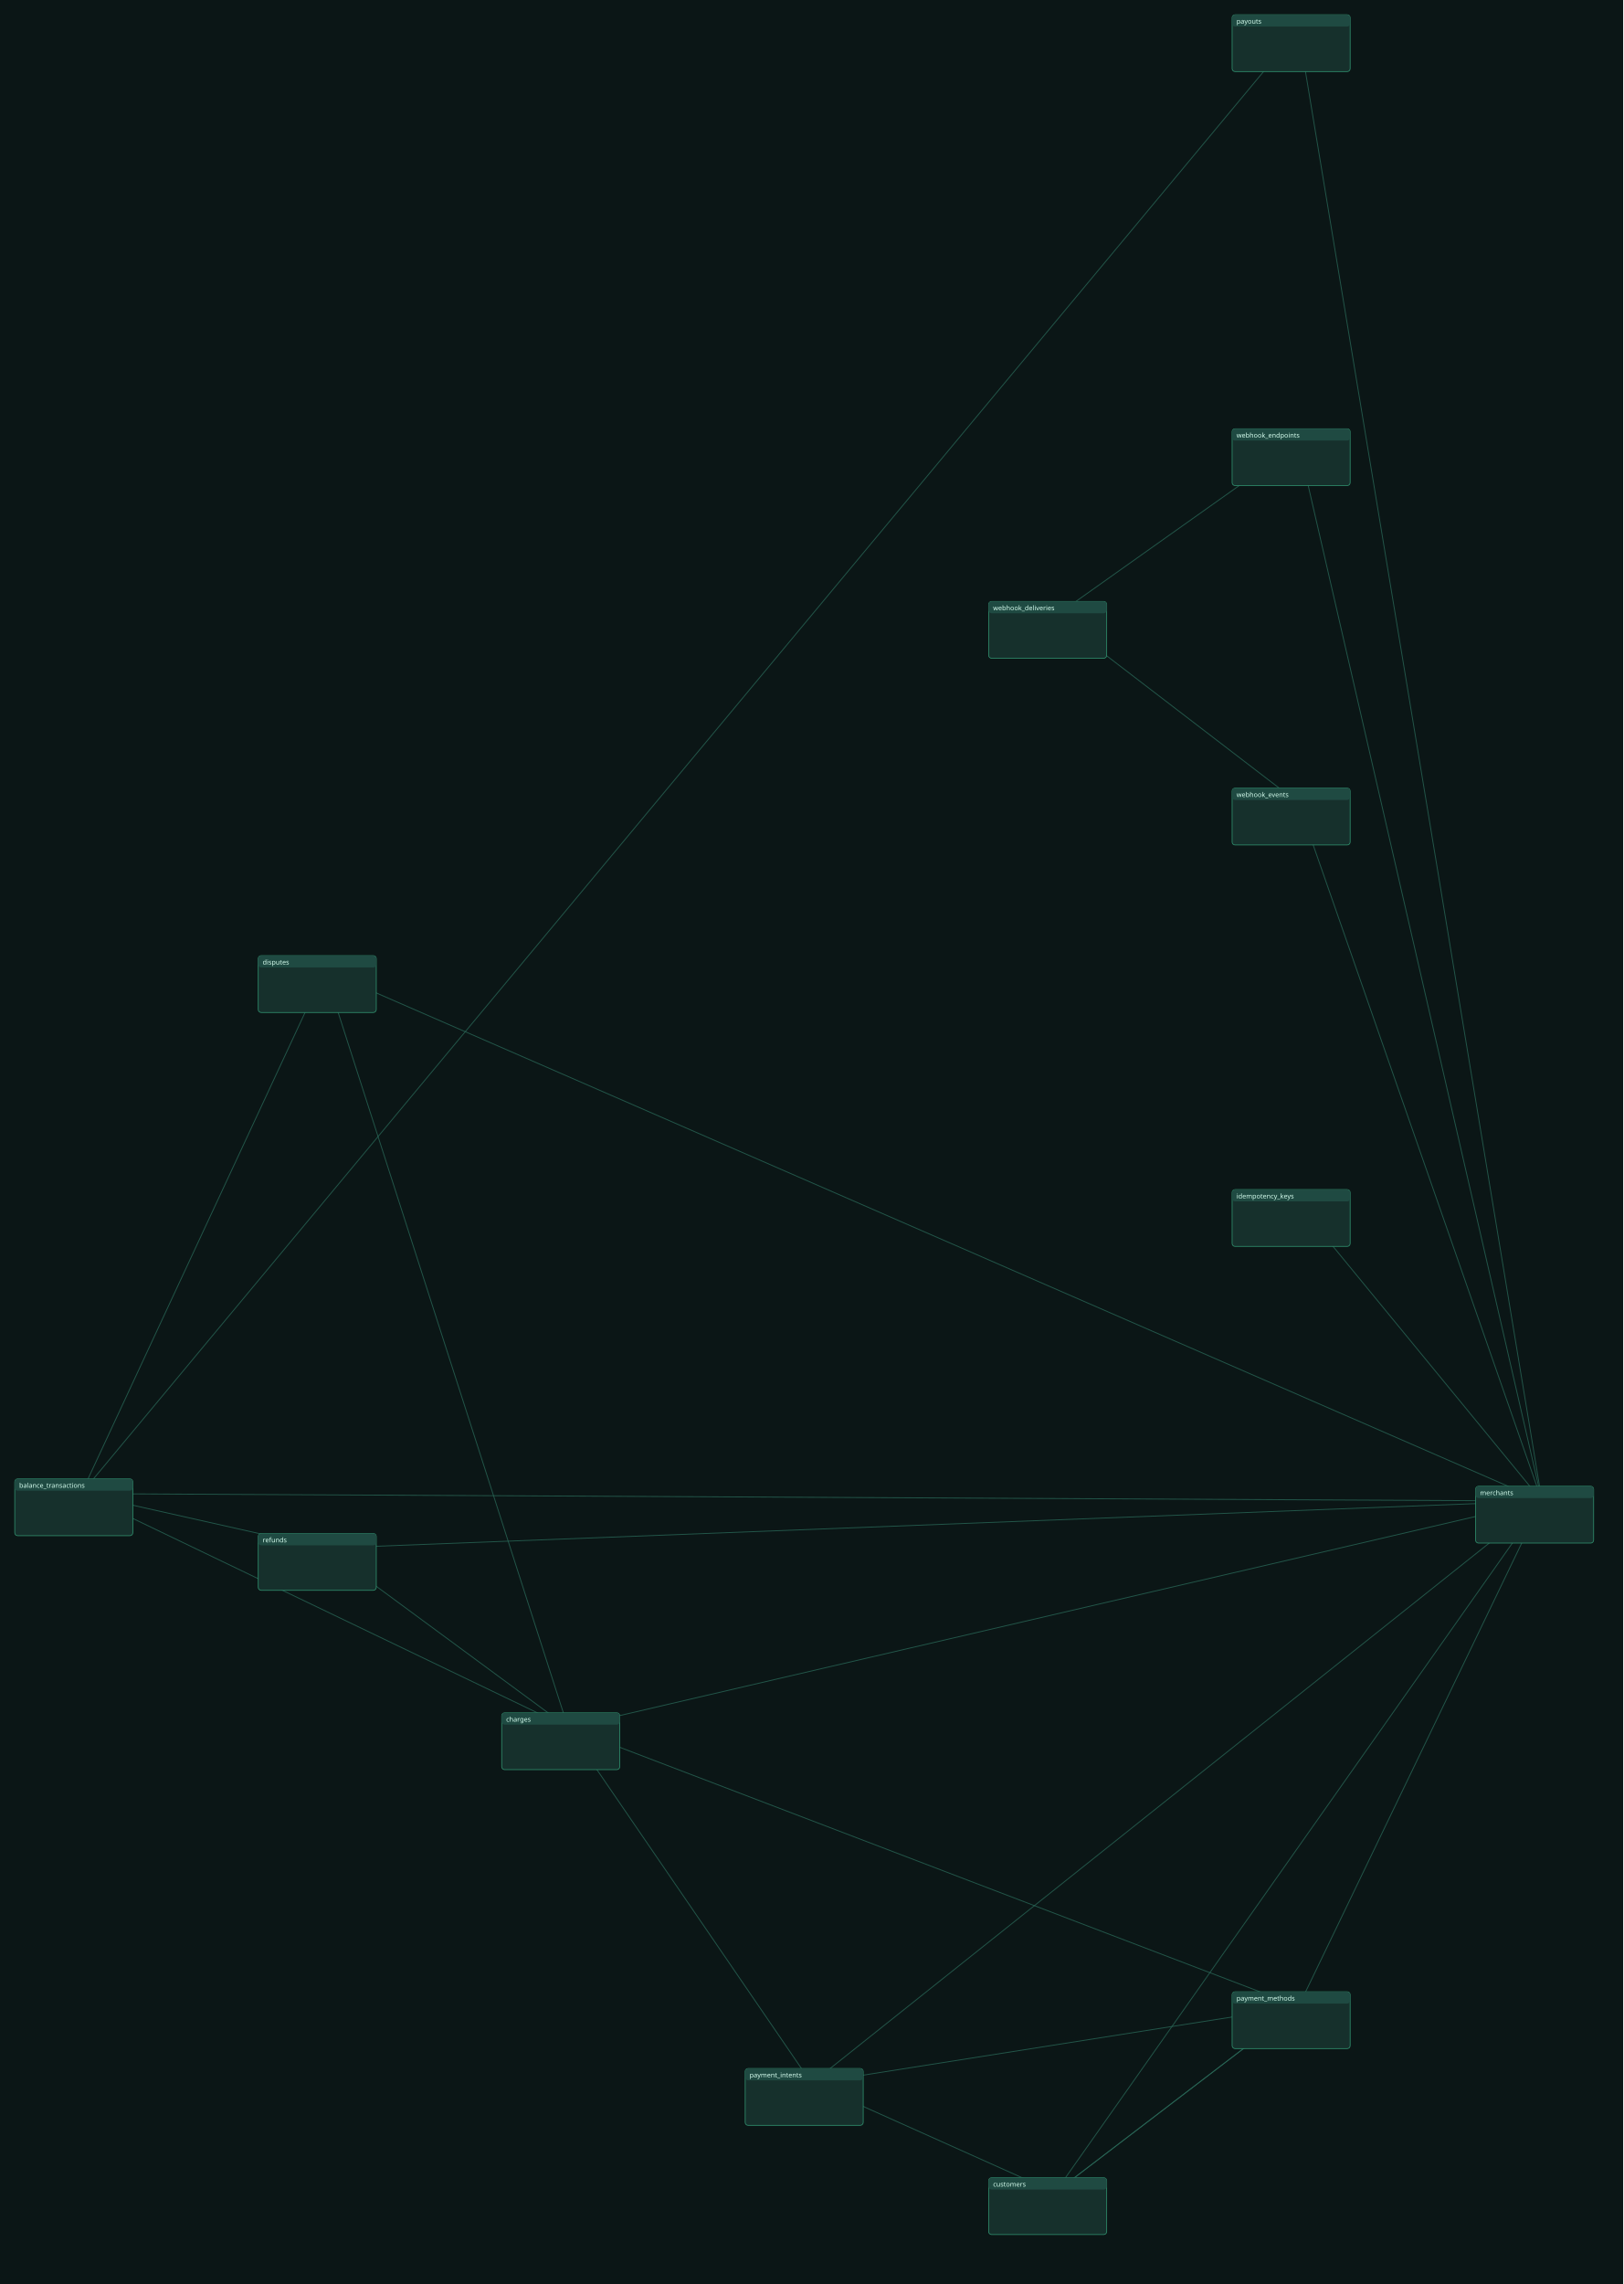
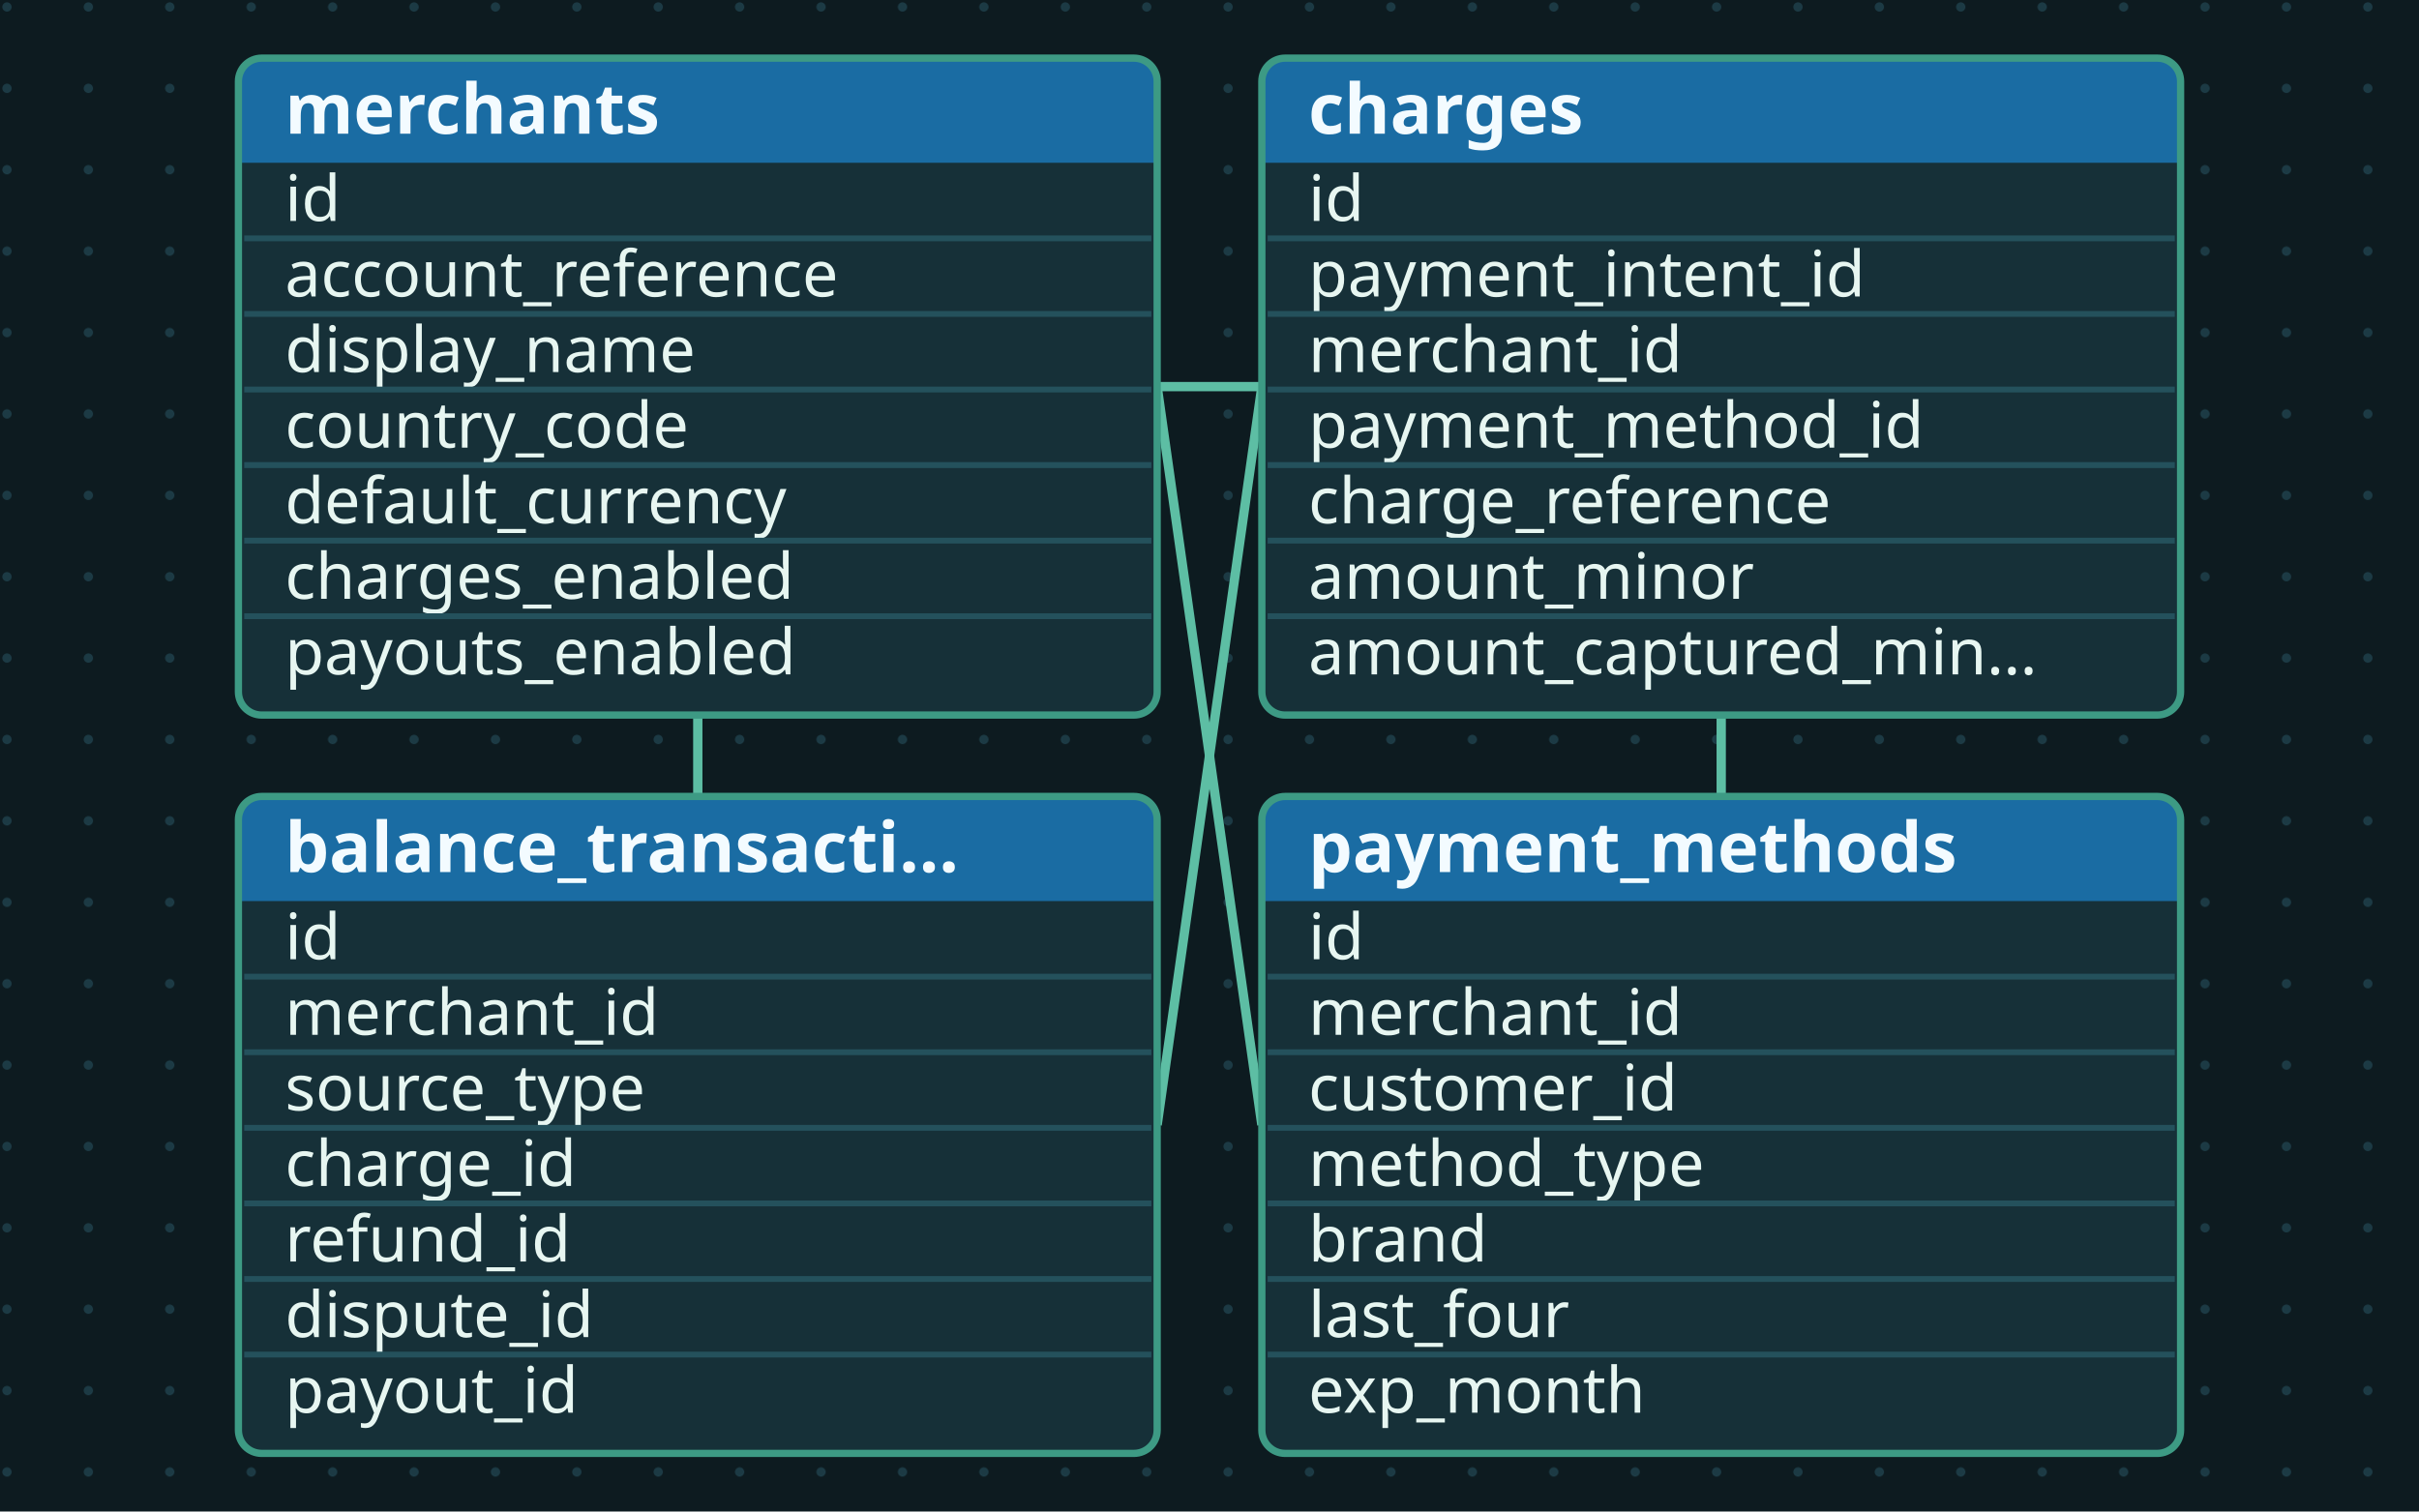
- <svg xmlns="http://www.w3.org/2000/svg" viewBox="0 0 2200 3095" width="2200" height="3095">
-   <rect width="2200" height="3095" fill="#0b1616" />
-   <line x1="1430.0" y1="2971.0" x2="2090.0" y2="2034.0" stroke="#2a6b5a" stroke-width="1.2" opacity="0.75" />
-   <line x1="1430.0" y1="2971.0" x2="1760.0" y2="2719.0" stroke="#2a6b5a" stroke-width="1.2" opacity="0.75" />
-   <line x1="1760.0" y1="2719.0" x2="2090.0" y2="2034.0" stroke="#2a6b5a" stroke-width="1.2" opacity="0.75" />
-   <line x1="1760.0" y1="2719.0" x2="1430.0" y2="2971.0" stroke="#2a6b5a" stroke-width="1.2" opacity="0.75" />
-   <line x1="1100.0" y1="2823.0" x2="2090.0" y2="2034.0" stroke="#2a6b5a" stroke-width="1.2" opacity="0.75" />
-   <line x1="1100.0" y1="2823.0" x2="1430.0" y2="2971.0" stroke="#2a6b5a" stroke-width="1.2" opacity="0.75" />
-   <line x1="1100.0" y1="2823.0" x2="1760.0" y2="2719.0" stroke="#2a6b5a" stroke-width="1.2" opacity="0.75" />
-   <line x1="770.0" y1="2341.0" x2="1100.0" y2="2823.0" stroke="#2a6b5a" stroke-width="1.2" opacity="0.75" />
-   <line x1="770.0" y1="2341.0" x2="2090.0" y2="2034.0" stroke="#2a6b5a" stroke-width="1.2" opacity="0.75" />
-   <line x1="770.0" y1="2341.0" x2="1760.0" y2="2719.0" stroke="#2a6b5a" stroke-width="1.2" opacity="0.75" />
-   <line x1="440.0" y1="2098.0" x2="770.0" y2="2341.0" stroke="#2a6b5a" stroke-width="1.2" opacity="0.75" />
-   <line x1="440.0" y1="2098.0" x2="2090.0" y2="2034.0" stroke="#2a6b5a" stroke-width="1.2" opacity="0.75" />
-   <line x1="440.0" y1="1315.0" x2="770.0" y2="2341.0" stroke="#2a6b5a" stroke-width="1.2" opacity="0.75" />
-   <line x1="440.0" y1="1315.0" x2="2090.0" y2="2034.0" stroke="#2a6b5a" stroke-width="1.2" opacity="0.75" />
-   <line x1="110.0" y1="2024.0" x2="2090.0" y2="2034.0" stroke="#2a6b5a" stroke-width="1.2" opacity="0.75" />
-   <line x1="110.0" y1="2024.0" x2="770.0" y2="2341.0" stroke="#2a6b5a" stroke-width="1.2" opacity="0.75" />
-   <line x1="110.0" y1="2024.0" x2="440.0" y2="2098.0" stroke="#2a6b5a" stroke-width="1.2" opacity="0.75" />
-   <line x1="110.0" y1="2024.0" x2="440.0" y2="1315.0" stroke="#2a6b5a" stroke-width="1.2" opacity="0.75" />
-   <line x1="110.0" y1="2024.0" x2="1760.0" y2="40.0" stroke="#2a6b5a" stroke-width="1.2" opacity="0.75" />
-   <line x1="1760.0" y1="40.0" x2="2090.0" y2="2034.0" stroke="#2a6b5a" stroke-width="1.2" opacity="0.75" />
-   <line x1="1760.0" y1="601.0" x2="2090.0" y2="2034.0" stroke="#2a6b5a" stroke-width="1.2" opacity="0.75" />
-   <line x1="1760.0" y1="1088.0" x2="2090.0" y2="2034.0" stroke="#2a6b5a" stroke-width="1.2" opacity="0.75" />
-   <line x1="1430.0" y1="835.0" x2="1760.0" y2="1088.0" stroke="#2a6b5a" stroke-width="1.2" opacity="0.75" />
-   <line x1="1430.0" y1="835.0" x2="1760.0" y2="601.0" stroke="#2a6b5a" stroke-width="1.2" opacity="0.75" />
-   <line x1="1760.0" y1="1632.0" x2="2090.0" y2="2034.0" stroke="#2a6b5a" stroke-width="1.2" opacity="0.75" />
-   <rect x="2000.0" y="2014.0" width="160" height="77" rx="4" fill="#16302c" stroke="#2f8f6d" stroke-width="1" />
-   <rect x="2000.0" y="2014.0" width="160" height="16" rx="4" fill="#1f4a42" />
-   <text x="2006.0" y="2026.0" fill="#d7fff0" font-size="9" font-family="system-ui,sans-serif">merchants</text>
-   <rect x="1340.0" y="2951.0" width="160" height="77" rx="4" fill="#16302c" stroke="#2f8f6d" stroke-width="1" />
-   <rect x="1340.0" y="2951.0" width="160" height="16" rx="4" fill="#1f4a42" />
-   <text x="1346.0" y="2963.0" fill="#d7fff0" font-size="9" font-family="system-ui,sans-serif">customers</text>
-   <rect x="1670.0" y="2699.0" width="160" height="77" rx="4" fill="#16302c" stroke="#2f8f6d" stroke-width="1" />
-   <rect x="1670.0" y="2699.0" width="160" height="16" rx="4" fill="#1f4a42" />
-   <text x="1676.0" y="2711.0" fill="#d7fff0" font-size="9" font-family="system-ui,sans-serif">payment_methods</text>
-   <rect x="1010.0" y="2803.0" width="160" height="77" rx="4" fill="#16302c" stroke="#2f8f6d" stroke-width="1" />
-   <rect x="1010.0" y="2803.0" width="160" height="16" rx="4" fill="#1f4a42" />
-   <text x="1016.0" y="2815.0" fill="#d7fff0" font-size="9" font-family="system-ui,sans-serif">payment_intents</text>
-   <rect x="680.0" y="2321.0" width="160" height="77" rx="4" fill="#16302c" stroke="#2f8f6d" stroke-width="1" />
-   <rect x="680.0" y="2321.0" width="160" height="16" rx="4" fill="#1f4a42" />
-   <text x="686.0" y="2333.0" fill="#d7fff0" font-size="9" font-family="system-ui,sans-serif">charges</text>
-   <rect x="350.0" y="2078.0" width="160" height="77" rx="4" fill="#16302c" stroke="#2f8f6d" stroke-width="1" />
-   <rect x="350.0" y="2078.0" width="160" height="16" rx="4" fill="#1f4a42" />
-   <text x="356.0" y="2090.0" fill="#d7fff0" font-size="9" font-family="system-ui,sans-serif">refunds</text>
-   <rect x="350.0" y="1295.0" width="160" height="77" rx="4" fill="#16302c" stroke="#2f8f6d" stroke-width="1" />
-   <rect x="350.0" y="1295.0" width="160" height="16" rx="4" fill="#1f4a42" />
-   <text x="356.0" y="1307.0" fill="#d7fff0" font-size="9" font-family="system-ui,sans-serif">disputes</text>
-   <rect x="20.0" y="2004.0" width="160" height="77" rx="4" fill="#16302c" stroke="#2f8f6d" stroke-width="1" />
-   <rect x="20.0" y="2004.0" width="160" height="16" rx="4" fill="#1f4a42" />
-   <text x="26.0" y="2016.0" fill="#d7fff0" font-size="9" font-family="system-ui,sans-serif">balance_transactions</text>
-   <rect x="1670.0" y="20.0" width="160" height="77" rx="4" fill="#16302c" stroke="#2f8f6d" stroke-width="1" />
-   <rect x="1670.0" y="20.0" width="160" height="16" rx="4" fill="#1f4a42" />
-   <text x="1676.0" y="32.0" fill="#d7fff0" font-size="9" font-family="system-ui,sans-serif">payouts</text>
-   <rect x="1670.0" y="581.0" width="160" height="77" rx="4" fill="#16302c" stroke="#2f8f6d" stroke-width="1" />
-   <rect x="1670.0" y="581.0" width="160" height="16" rx="4" fill="#1f4a42" />
-   <text x="1676.0" y="593.0" fill="#d7fff0" font-size="9" font-family="system-ui,sans-serif">webhook_endpoints</text>
-   <rect x="1670.0" y="1068.0" width="160" height="77" rx="4" fill="#16302c" stroke="#2f8f6d" stroke-width="1" />
-   <rect x="1670.0" y="1068.0" width="160" height="16" rx="4" fill="#1f4a42" />
-   <text x="1676.0" y="1080.0" fill="#d7fff0" font-size="9" font-family="system-ui,sans-serif">webhook_events</text>
-   <rect x="1340.0" y="815.0" width="160" height="77" rx="4" fill="#16302c" stroke="#2f8f6d" stroke-width="1" />
-   <rect x="1340.0" y="815.0" width="160" height="16" rx="4" fill="#1f4a42" />
-   <text x="1346.0" y="827.0" fill="#d7fff0" font-size="9" font-family="system-ui,sans-serif">webhook_deliveries</text>
-   <rect x="1670.0" y="1612.0" width="160" height="77" rx="4" fill="#16302c" stroke="#2f8f6d" stroke-width="1" />
-   <rect x="1670.0" y="1612.0" width="160" height="16" rx="4" fill="#1f4a42" />
-   <text x="1676.0" y="1624.0" fill="#d7fff0" font-size="9" font-family="system-ui,sans-serif">idempotency_keys</text>
+ <svg xmlns="http://www.w3.org/2000/svg" viewBox="0 0 416.0 260.0" width="416.0" height="260.0">
+   <defs>
+     <pattern id="dots" width="14" height="14" patternUnits="userSpaceOnUse">
+       <circle cx="1.2" cy="1.2" r="0.8" fill="#1c3a44" />
+     </pattern>
+   </defs>
+   <rect width="416.0" height="260.0" fill="#0d1b20" />
+   <rect width="416.0" height="260.0" fill="url(#dots)" />
+   <line x1="217.0" y1="193.5" x2="199.0" y2="66.5" stroke="#5dbea4" stroke-width="1.6" />
+   <line x1="217.0" y1="66.5" x2="199.0" y2="66.5" stroke="#5dbea4" stroke-width="1.6" />
+   <line x1="296.0" y1="123.0" x2="296.0" y2="137.0" stroke="#5dbea4" stroke-width="1.6" />
+   <line x1="120.0" y1="137.0" x2="120.0" y2="123.0" stroke="#5dbea4" stroke-width="1.6" />
+   <line x1="199.0" y1="193.5" x2="217.0" y2="66.5" stroke="#5dbea4" stroke-width="1.6" />
+   <g>
+     <clipPath id="t0">
+       <rect x="41.0" y="10.0" width="158" height="113.0" rx="4" />
+     </clipPath>
+     <g clip-path="url(#t0)">
+       <rect x="41.0" y="10.0" width="158" height="113.0" fill="#163038" />
+       <rect x="41.0" y="10.0" width="158" height="18" fill="#1a6ca3" />
+       <text x="49.0" y="38.0" fill="#e7f6f1" font-size="11" font-family="ui-sans-serif,system-ui,sans-serif">id</text>
+       <line x1="42.0" y1="41.0" x2="198.0" y2="41.0" stroke="#24515c" stroke-width="1" />
+       <text x="49.0" y="51.0" fill="#e7f6f1" font-size="11" font-family="ui-sans-serif,system-ui,sans-serif">account_reference</text>
+       <line x1="42.0" y1="54.0" x2="198.0" y2="54.0" stroke="#24515c" stroke-width="1" />
+       <text x="49.0" y="64.0" fill="#e7f6f1" font-size="11" font-family="ui-sans-serif,system-ui,sans-serif">display_name</text>
+       <line x1="42.0" y1="67.0" x2="198.0" y2="67.0" stroke="#24515c" stroke-width="1" />
+       <text x="49.0" y="77.0" fill="#e7f6f1" font-size="11" font-family="ui-sans-serif,system-ui,sans-serif">country_code</text>
+       <line x1="42.0" y1="80.0" x2="198.0" y2="80.0" stroke="#24515c" stroke-width="1" />
+       <text x="49.0" y="90.0" fill="#e7f6f1" font-size="11" font-family="ui-sans-serif,system-ui,sans-serif">default_currency</text>
+       <line x1="42.0" y1="93.0" x2="198.0" y2="93.0" stroke="#24515c" stroke-width="1" />
+       <text x="49.0" y="103.0" fill="#e7f6f1" font-size="11" font-family="ui-sans-serif,system-ui,sans-serif">charges_enabled</text>
+       <line x1="42.0" y1="106.0" x2="198.0" y2="106.0" stroke="#24515c" stroke-width="1" />
+       <text x="49.0" y="116.0" fill="#e7f6f1" font-size="11" font-family="ui-sans-serif,system-ui,sans-serif">payouts_enabled</text>
+     </g>
+     <rect x="41.0" y="10.0" width="158" height="113.0" rx="4" fill="none" stroke="#3d9a84" stroke-width="1.25" />
+     <text x="49.0" y="23.0" fill="#f3fbff" font-size="12" font-weight="650" font-family="ui-sans-serif,system-ui,sans-serif">merchants</text>
+   </g>
+   <g>
+     <clipPath id="t1">
+       <rect x="217.0" y="10.0" width="158" height="113.0" rx="4" />
+     </clipPath>
+     <g clip-path="url(#t1)">
+       <rect x="217.0" y="10.0" width="158" height="113.0" fill="#163038" />
+       <rect x="217.0" y="10.0" width="158" height="18" fill="#1a6ca3" />
+       <text x="225.0" y="38.0" fill="#e7f6f1" font-size="11" font-family="ui-sans-serif,system-ui,sans-serif">id</text>
+       <line x1="218.0" y1="41.0" x2="374.0" y2="41.0" stroke="#24515c" stroke-width="1" />
+       <text x="225.0" y="51.0" fill="#e7f6f1" font-size="11" font-family="ui-sans-serif,system-ui,sans-serif">payment_intent_id</text>
+       <line x1="218.0" y1="54.0" x2="374.0" y2="54.0" stroke="#24515c" stroke-width="1" />
+       <text x="225.0" y="64.0" fill="#e7f6f1" font-size="11" font-family="ui-sans-serif,system-ui,sans-serif">merchant_id</text>
+       <line x1="218.0" y1="67.0" x2="374.0" y2="67.0" stroke="#24515c" stroke-width="1" />
+       <text x="225.0" y="77.0" fill="#e7f6f1" font-size="11" font-family="ui-sans-serif,system-ui,sans-serif">payment_method_id</text>
+       <line x1="218.0" y1="80.0" x2="374.0" y2="80.0" stroke="#24515c" stroke-width="1" />
+       <text x="225.0" y="90.0" fill="#e7f6f1" font-size="11" font-family="ui-sans-serif,system-ui,sans-serif">charge_reference</text>
+       <line x1="218.0" y1="93.0" x2="374.0" y2="93.0" stroke="#24515c" stroke-width="1" />
+       <text x="225.0" y="103.0" fill="#e7f6f1" font-size="11" font-family="ui-sans-serif,system-ui,sans-serif">amount_minor</text>
+       <line x1="218.0" y1="106.0" x2="374.0" y2="106.0" stroke="#24515c" stroke-width="1" />
+       <text x="225.0" y="116.0" fill="#e7f6f1" font-size="11" font-family="ui-sans-serif,system-ui,sans-serif">amount_captured_min…</text>
+     </g>
+     <rect x="217.0" y="10.0" width="158" height="113.0" rx="4" fill="none" stroke="#3d9a84" stroke-width="1.25" />
+     <text x="225.0" y="23.0" fill="#f3fbff" font-size="12" font-weight="650" font-family="ui-sans-serif,system-ui,sans-serif">charges</text>
+   </g>
+   <g>
+     <clipPath id="t2">
+       <rect x="41.0" y="137.0" width="158" height="113.0" rx="4" />
+     </clipPath>
+     <g clip-path="url(#t2)">
+       <rect x="41.0" y="137.0" width="158" height="113.0" fill="#163038" />
+       <rect x="41.0" y="137.0" width="158" height="18" fill="#1a6ca3" />
+       <text x="49.0" y="165.0" fill="#e7f6f1" font-size="11" font-family="ui-sans-serif,system-ui,sans-serif">id</text>
+       <line x1="42.0" y1="168.0" x2="198.0" y2="168.0" stroke="#24515c" stroke-width="1" />
+       <text x="49.0" y="178.0" fill="#e7f6f1" font-size="11" font-family="ui-sans-serif,system-ui,sans-serif">merchant_id</text>
+       <line x1="42.0" y1="181.0" x2="198.0" y2="181.0" stroke="#24515c" stroke-width="1" />
+       <text x="49.0" y="191.0" fill="#e7f6f1" font-size="11" font-family="ui-sans-serif,system-ui,sans-serif">source_type</text>
+       <line x1="42.0" y1="194.0" x2="198.0" y2="194.0" stroke="#24515c" stroke-width="1" />
+       <text x="49.0" y="204.0" fill="#e7f6f1" font-size="11" font-family="ui-sans-serif,system-ui,sans-serif">charge_id</text>
+       <line x1="42.0" y1="207.0" x2="198.0" y2="207.0" stroke="#24515c" stroke-width="1" />
+       <text x="49.0" y="217.0" fill="#e7f6f1" font-size="11" font-family="ui-sans-serif,system-ui,sans-serif">refund_id</text>
+       <line x1="42.0" y1="220.0" x2="198.0" y2="220.0" stroke="#24515c" stroke-width="1" />
+       <text x="49.0" y="230.0" fill="#e7f6f1" font-size="11" font-family="ui-sans-serif,system-ui,sans-serif">dispute_id</text>
+       <line x1="42.0" y1="233.0" x2="198.0" y2="233.0" stroke="#24515c" stroke-width="1" />
+       <text x="49.0" y="243.0" fill="#e7f6f1" font-size="11" font-family="ui-sans-serif,system-ui,sans-serif">payout_id</text>
+     </g>
+     <rect x="41.0" y="137.0" width="158" height="113.0" rx="4" fill="none" stroke="#3d9a84" stroke-width="1.25" />
+     <text x="49.0" y="150.0" fill="#f3fbff" font-size="12" font-weight="650" font-family="ui-sans-serif,system-ui,sans-serif">balance_transacti…</text>
+   </g>
+   <g>
+     <clipPath id="t3">
+       <rect x="217.0" y="137.0" width="158" height="113.0" rx="4" />
+     </clipPath>
+     <g clip-path="url(#t3)">
+       <rect x="217.0" y="137.0" width="158" height="113.0" fill="#163038" />
+       <rect x="217.0" y="137.0" width="158" height="18" fill="#1a6ca3" />
+       <text x="225.0" y="165.0" fill="#e7f6f1" font-size="11" font-family="ui-sans-serif,system-ui,sans-serif">id</text>
+       <line x1="218.0" y1="168.0" x2="374.0" y2="168.0" stroke="#24515c" stroke-width="1" />
+       <text x="225.0" y="178.0" fill="#e7f6f1" font-size="11" font-family="ui-sans-serif,system-ui,sans-serif">merchant_id</text>
+       <line x1="218.0" y1="181.0" x2="374.0" y2="181.0" stroke="#24515c" stroke-width="1" />
+       <text x="225.0" y="191.0" fill="#e7f6f1" font-size="11" font-family="ui-sans-serif,system-ui,sans-serif">customer_id</text>
+       <line x1="218.0" y1="194.0" x2="374.0" y2="194.0" stroke="#24515c" stroke-width="1" />
+       <text x="225.0" y="204.0" fill="#e7f6f1" font-size="11" font-family="ui-sans-serif,system-ui,sans-serif">method_type</text>
+       <line x1="218.0" y1="207.0" x2="374.0" y2="207.0" stroke="#24515c" stroke-width="1" />
+       <text x="225.0" y="217.0" fill="#e7f6f1" font-size="11" font-family="ui-sans-serif,system-ui,sans-serif">brand</text>
+       <line x1="218.0" y1="220.0" x2="374.0" y2="220.0" stroke="#24515c" stroke-width="1" />
+       <text x="225.0" y="230.0" fill="#e7f6f1" font-size="11" font-family="ui-sans-serif,system-ui,sans-serif">last_four</text>
+       <line x1="218.0" y1="233.0" x2="374.0" y2="233.0" stroke="#24515c" stroke-width="1" />
+       <text x="225.0" y="243.0" fill="#e7f6f1" font-size="11" font-family="ui-sans-serif,system-ui,sans-serif">exp_month</text>
+     </g>
+     <rect x="217.0" y="137.0" width="158" height="113.0" rx="4" fill="none" stroke="#3d9a84" stroke-width="1.25" />
+     <text x="225.0" y="150.0" fill="#f3fbff" font-size="12" font-weight="650" font-family="ui-sans-serif,system-ui,sans-serif">payment_methods</text>
+   </g>
</svg>
